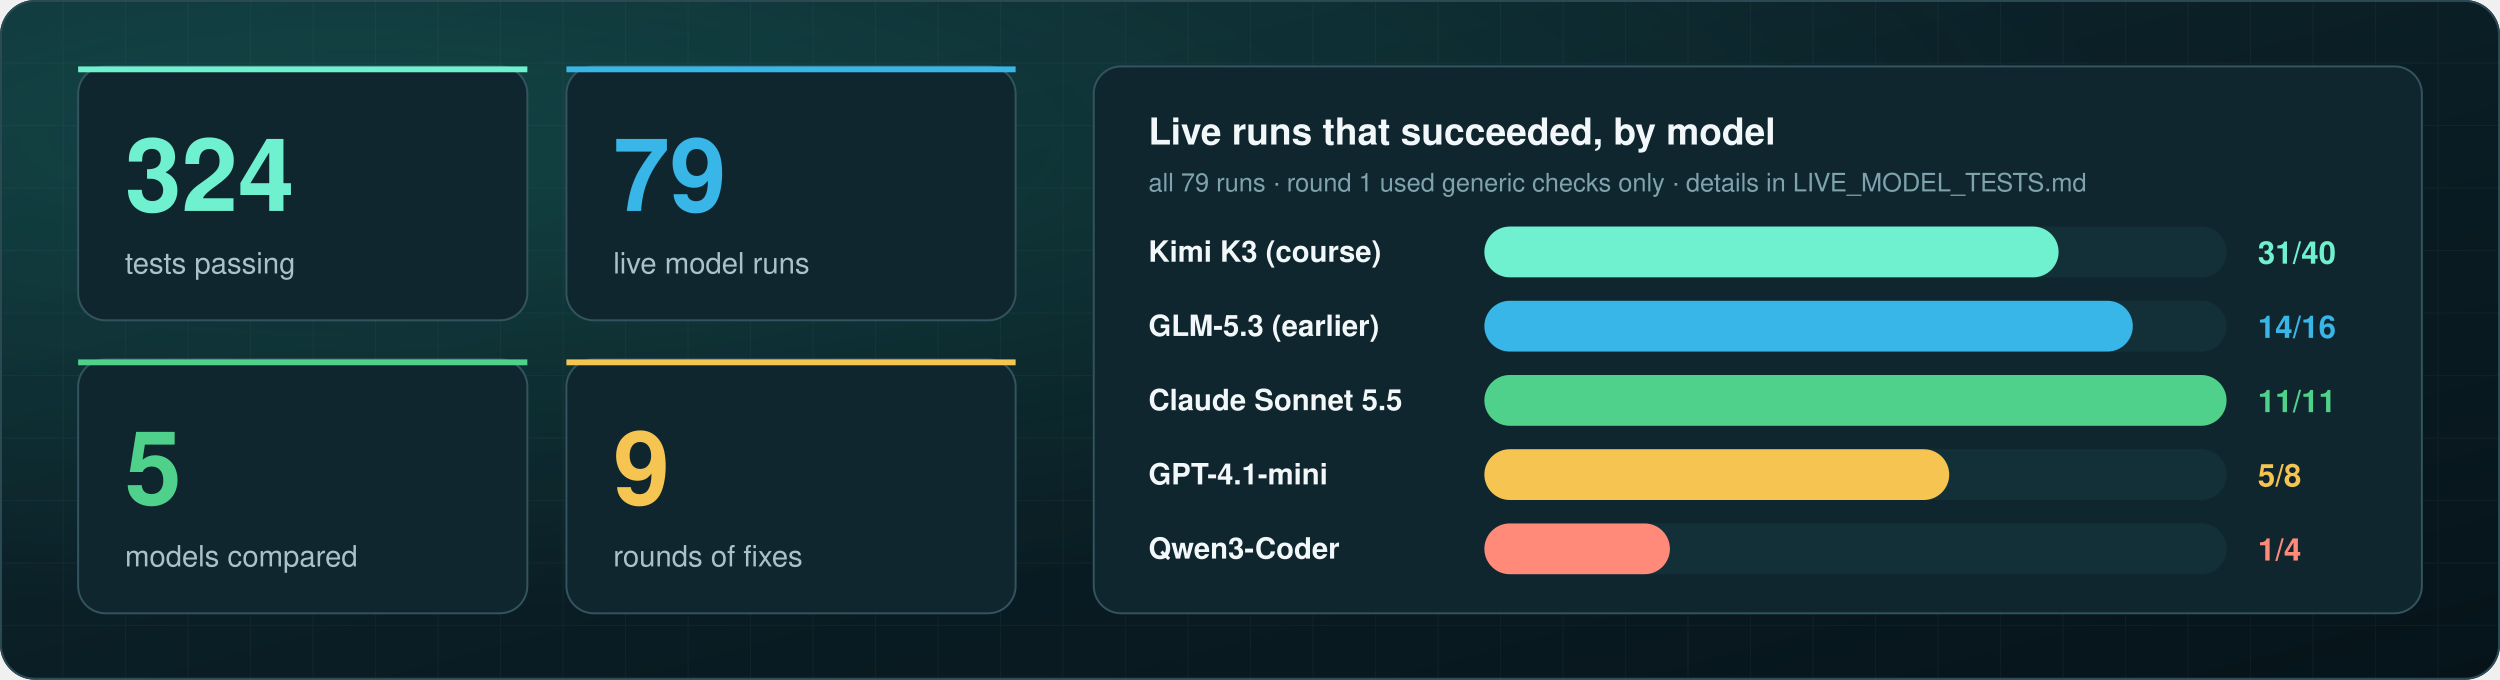
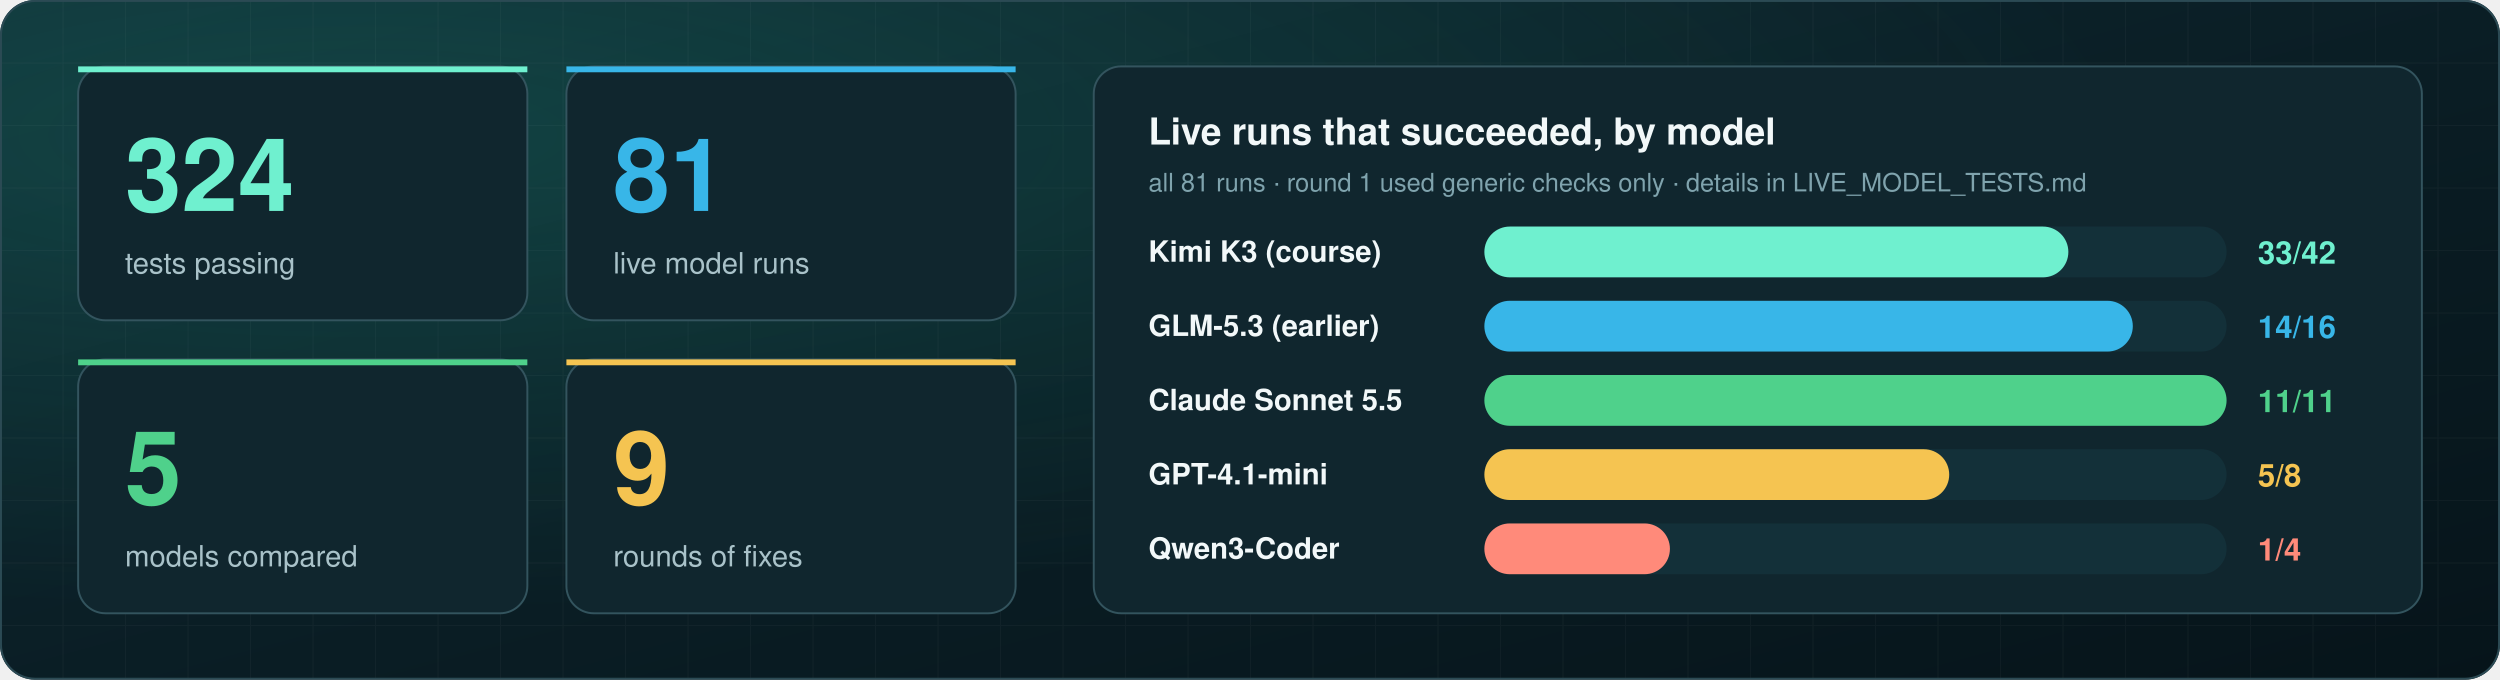
<svg xmlns="http://www.w3.org/2000/svg" width="1280" height="348" viewBox="0 0 1280 348" role="img" aria-labelledby="t d">
  <defs>
    <linearGradient id="bg" x1="0" y1="0" x2="1" y2="1">
      <stop offset="0" stop-color="#0f2a33" />
      <stop offset="0.55" stop-color="#0a1d24" />
      <stop offset="1" stop-color="#06141a" />
    </linearGradient>
    <radialGradient id="glow" cx="0.15" cy="0.2" r="0.7">
      <stop offset="0" stop-color="#2ad1a8" stop-opacity="0.17" />
      <stop offset="1" stop-color="#2ad1a8" stop-opacity="0" />
    </radialGradient>
    <linearGradient id="accent" x1="0" y1="0" x2="1" y2="0">
      <stop offset="0" stop-color="#6ff0cf" />
      <stop offset="1" stop-color="#38b6e8" />
    </linearGradient>
    <linearGradient id="sweep" x1="0" y1="0" x2="1" y2="0">
      <stop offset="0" stop-color="#6ff0cf" stop-opacity="0" />
      <stop offset="0.5" stop-color="#6ff0cf" stop-opacity="0.9" />
      <stop offset="1" stop-color="#38b6e8" stop-opacity="0" />
    </linearGradient>
    <pattern id="grid" width="32" height="32" patternUnits="userSpaceOnUse">
      <path d="M32 0H0V32" fill="none" stroke="#fff" stroke-opacity="0.035" />
    </pattern>
    <filter id="shadow" x="-10%" y="-10%" width="120%" height="140%">
      <feDropShadow dx="0" dy="10" stdDeviation="14" flood-color="#000" flood-opacity="0.45" />
    </filter>
    <filter id="soft" x="-50%" y="-50%" width="200%" height="200%">
      <feGaussianBlur stdDeviation="6" />
    </filter>
    <clipPath id="frame">
      <rect width="1280" height="348" rx="18" />
    </clipPath>
  </defs>
  <style>
  text { font-family: Segoe UI, -apple-system, BlinkMacSystemFont, Helvetica Neue, Helvetica, Arial, sans-serif; }
  .mono { font-family: SFMono-Regular, Menlo, Consolas, Liberation Mono, monospace; }
  .flow { stroke-dasharray: 6 10; animation: dash 1.1s linear infinite; }
  @keyframes dash { to { stroke-dashoffset: -32; } }
  .blink { animation: blink 1.1s steps(1) infinite; }
  @keyframes blink { 50% { opacity: 0; } }
  .pulse { transform-box: fill-box; transform-origin: center; animation: pulse 2.4s ease-in-out infinite; }
  @keyframes pulse { 0%,100% { opacity: .25; transform: scale(1); } 50% { opacity: .9; transform: scale(1.05); } }
  .sweep { animation: sweep 5s ease-in-out infinite; }
  @keyframes sweep { 0% { transform: translateX(-420px); } 100% { transform: translateX(1320px); } }
  .bar{transform-box:fill-box;transform-origin:left;animation:grow 2.2s cubic-bezier(.2,.8,.2,1) both;}
@keyframes grow{from{transform:scaleX(0)}to{transform:scaleX(1)}}
  @media (prefers-reduced-motion: reduce) { * { animation: none !important; } }
</style>
  <g clip-path="url(#frame)">
    <rect width="1280" height="348" fill="url(#bg)" />
    <rect width="1280" height="348" fill="url(#grid)" />
    <rect width="1280" height="348" fill="url(#glow)" />
    <rect x="40" y="34" width="230" height="130" rx="14" fill="#10262e" stroke="#33545e" />
    <rect x="40" y="34" width="230" height="3" fill="#6ff0cf" />
    <text x="64" y="108" font-size="52" fill="#6ff0cf" font-weight="800" text-anchor="start">324</text>
    <text x="64" y="140" font-size="15" fill="#a9c2c9" font-weight="400" text-anchor="start">tests passing</text>
    <rect x="290" y="34" width="230" height="130" rx="14" fill="#10262e" stroke="#33545e" />
    <rect x="290" y="34" width="230" height="3" fill="#38b6e8" />
-     <text x="314" y="108" font-size="52" fill="#38b6e8" font-weight="800" text-anchor="start">79</text>
+     <text x="314" y="108" font-size="52" fill="#38b6e8" font-weight="800" text-anchor="start">81</text>
    <text x="314" y="140" font-size="15" fill="#a9c2c9" font-weight="400" text-anchor="start">live model runs</text>
    <rect x="40" y="184" width="230" height="130" rx="14" fill="#10262e" stroke="#33545e" />
    <rect x="40" y="184" width="230" height="3" fill="#4fd18b" />
    <text x="64" y="258" font-size="52" fill="#4fd18b" font-weight="800" text-anchor="start">5</text>
    <text x="64" y="290" font-size="15" fill="#a9c2c9" font-weight="400" text-anchor="start">models compared</text>
    <rect x="290" y="184" width="230" height="130" rx="14" fill="#10262e" stroke="#33545e" />
    <rect x="290" y="184" width="230" height="3" fill="#f5c451" />
    <text x="314" y="258" font-size="52" fill="#f5c451" font-weight="800" text-anchor="start">9</text>
    <text x="314" y="290" font-size="15" fill="#a9c2c9" font-weight="400" text-anchor="start">rounds of fixes</text>
    <rect x="560" y="34" width="680" height="280" rx="14" fill="#10262e" stroke="#33545e" />
    <text x="588" y="74" font-size="19" fill="#f2f8f9" font-weight="700" text-anchor="start">Live runs that succeeded, by model</text>
-     <text x="588" y="98" font-size="13" fill="#7fa3ad" font-weight="400" text-anchor="start">all 79 runs · round 1 used generic checks only · details in LIVE_MODEL_TESTS.md</text>
+     <text x="588" y="98" font-size="13" fill="#7fa3ad" font-weight="400" text-anchor="start">all 81 runs · round 1 used generic checks only · details in LIVE_MODEL_TESTS.md</text>
    <text x="588" y="134" font-size="15" fill="#f2f8f9" font-weight="600" text-anchor="start">Kimi K3 (course)</text>
    <rect x="760" y="116" width="380" height="26" rx="13" fill="#133039" />
-     <rect x="760" y="116" width="294" height="26" rx="13" fill="#6ff0cf" class="bar" style="animation-delay:0.3s" />
-     <text x="1156" y="135" font-size="16" fill="#6ff0cf" font-weight="800" text-anchor="start">31/40</text>
+     <rect x="760" y="116" width="299" height="26" rx="13" fill="#6ff0cf" class="bar" style="animation-delay:0.3s" />
+     <text x="1156" y="135" font-size="16" fill="#6ff0cf" font-weight="800" text-anchor="start">33/42</text>
    <text x="588" y="172" font-size="15" fill="#f2f8f9" font-weight="600" text-anchor="start">GLM-5.3 (earlier)</text>
    <rect x="760" y="154" width="380" height="26" rx="13" fill="#133039" />
    <rect x="760" y="154" width="332" height="26" rx="13" fill="#38b6e8" class="bar" style="animation-delay:0.55s" />
    <text x="1156" y="173" font-size="16" fill="#38b6e8" font-weight="800" text-anchor="start">14/16</text>
    <text x="588" y="210" font-size="15" fill="#f2f8f9" font-weight="600" text-anchor="start">Claude Sonnet 5.5</text>
    <rect x="760" y="192" width="380" height="26" rx="13" fill="#133039" />
    <rect x="760" y="192" width="380" height="26" rx="13" fill="#4fd18b" class="bar" style="animation-delay:0.8s" />
    <text x="1156" y="211" font-size="16" fill="#4fd18b" font-weight="800" text-anchor="start">11/11</text>
    <text x="588" y="248" font-size="15" fill="#f2f8f9" font-weight="600" text-anchor="start">GPT-4.1-mini</text>
    <rect x="760" y="230" width="380" height="26" rx="13" fill="#133039" />
    <rect x="760" y="230" width="238" height="26" rx="13" fill="#f5c451" class="bar" style="animation-delay:1.05s" />
    <text x="1156" y="249" font-size="16" fill="#f5c451" font-weight="800" text-anchor="start">5/8</text>
    <text x="588" y="286" font-size="15" fill="#f2f8f9" font-weight="600" text-anchor="start">Qwen3-Coder</text>
    <rect x="760" y="268" width="380" height="26" rx="13" fill="#133039" />
    <rect x="760" y="268" width="95" height="26" rx="13" fill="#ff8a7a" class="bar" style="animation-delay:1.3s" />
    <text x="1156" y="287" font-size="16" fill="#ff8a7a" font-weight="800" text-anchor="start">1/4</text>
  </g>
  <rect x="0.5" y="0.5" width="1279" height="347" rx="17.5" fill="none" stroke="#2b4a54" />
</svg>
